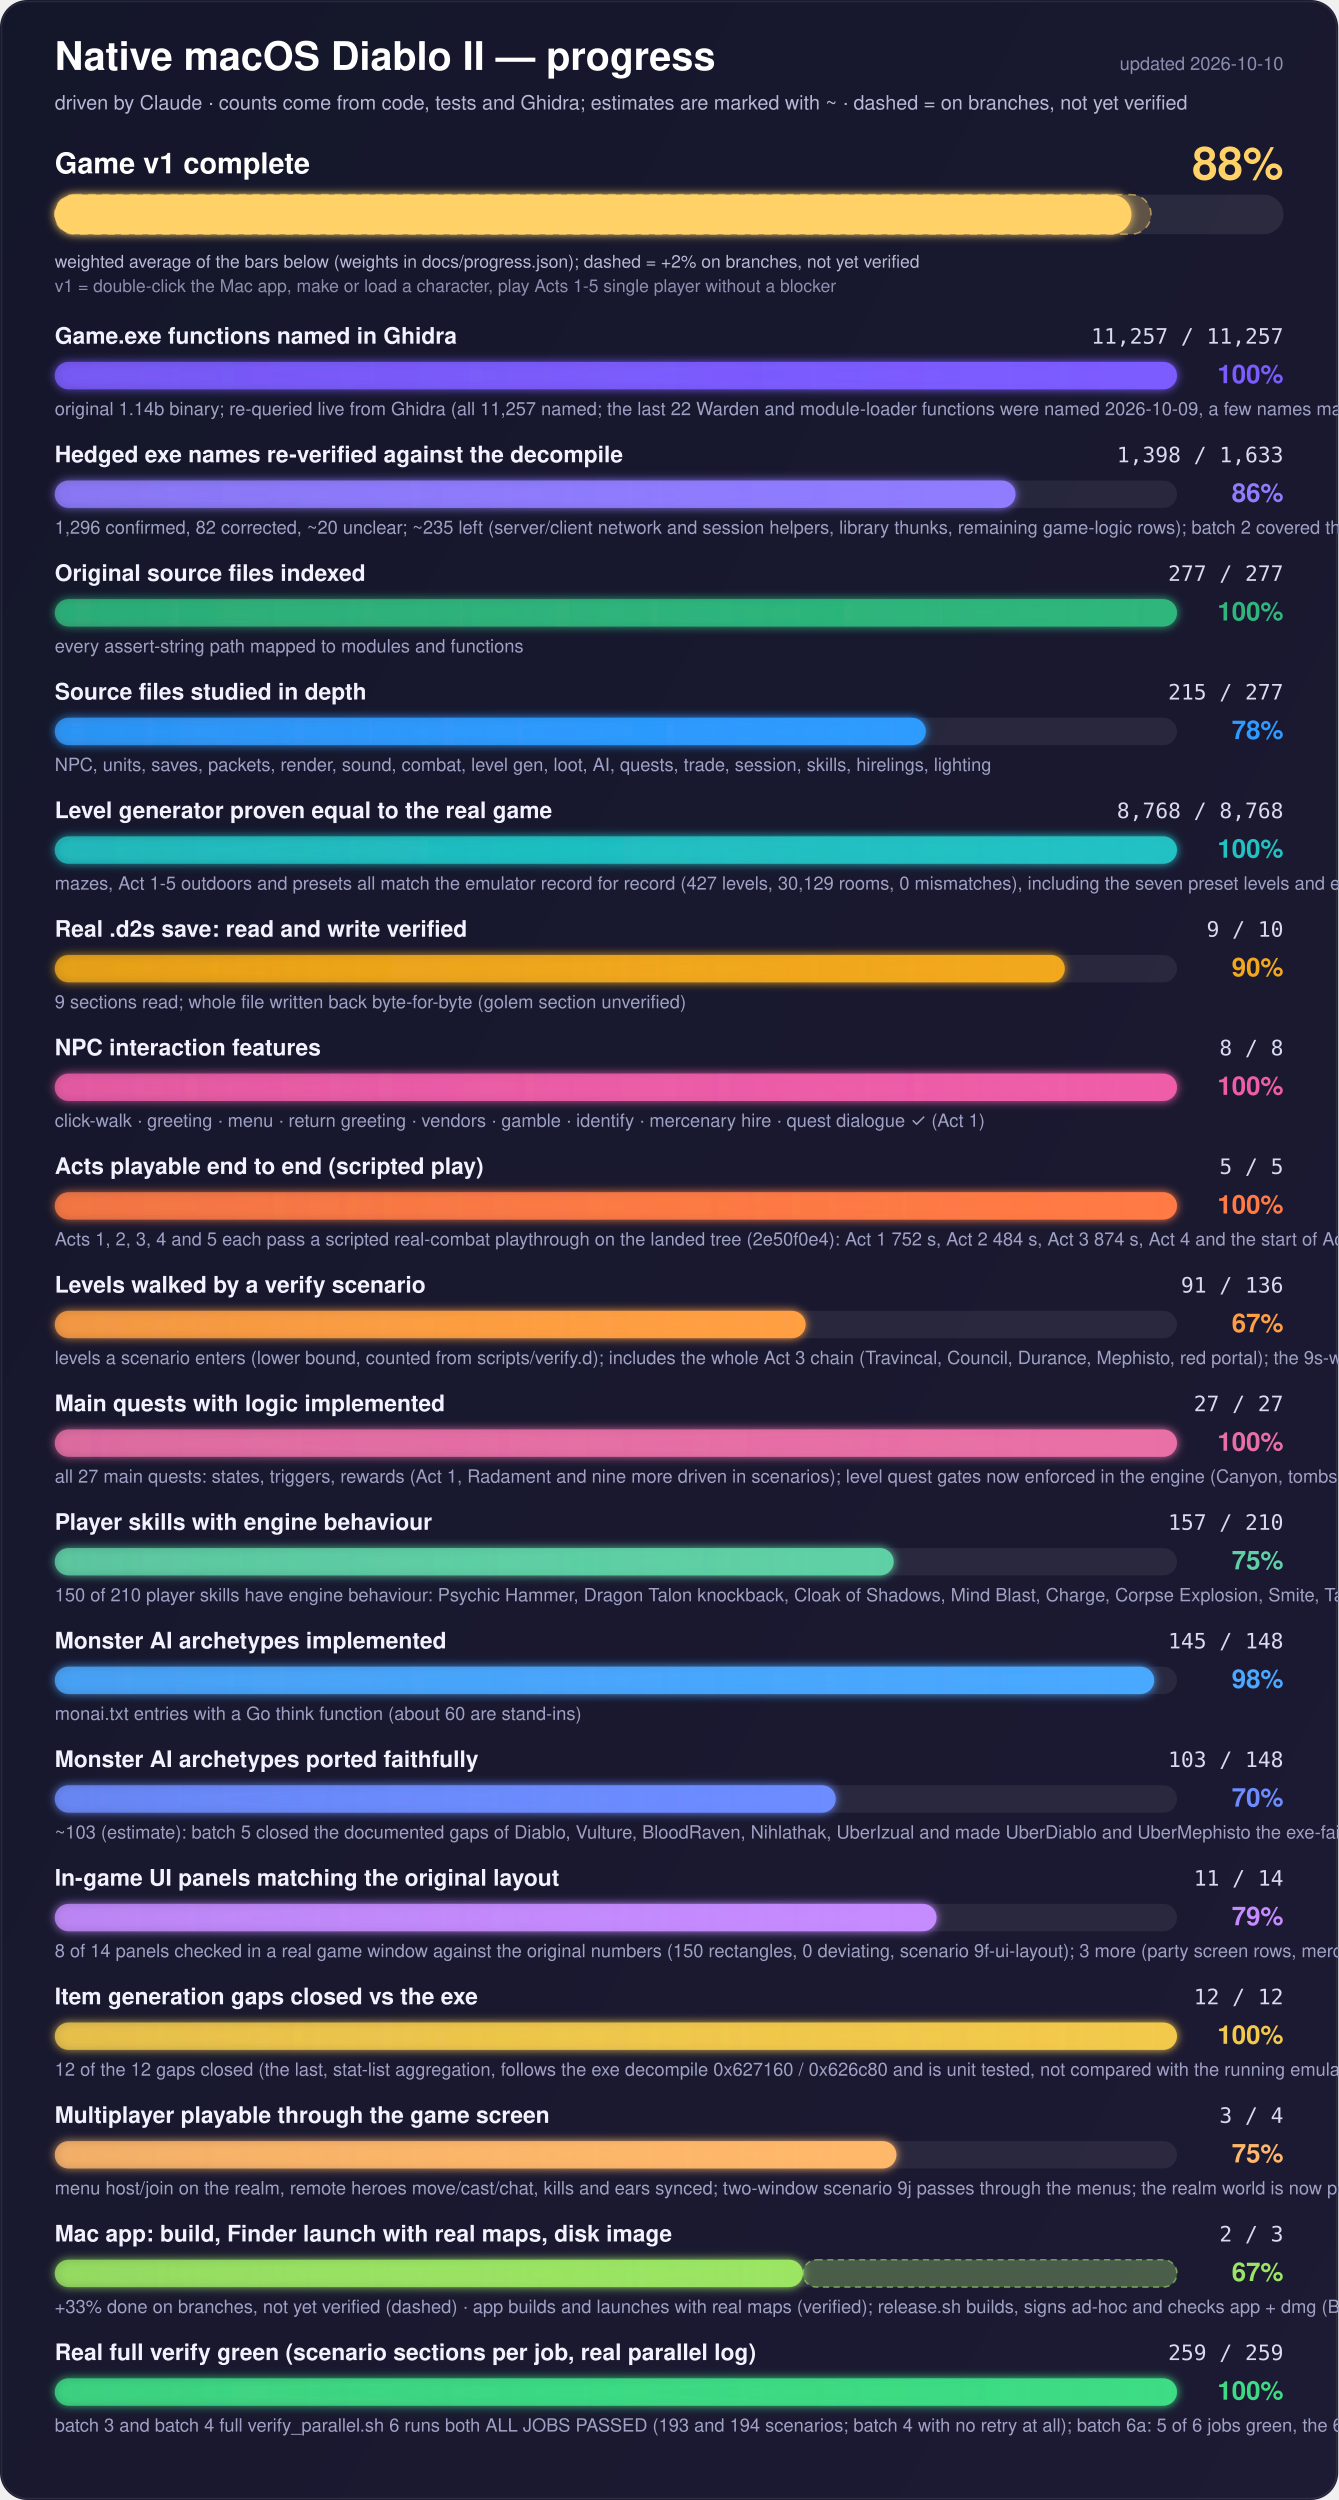
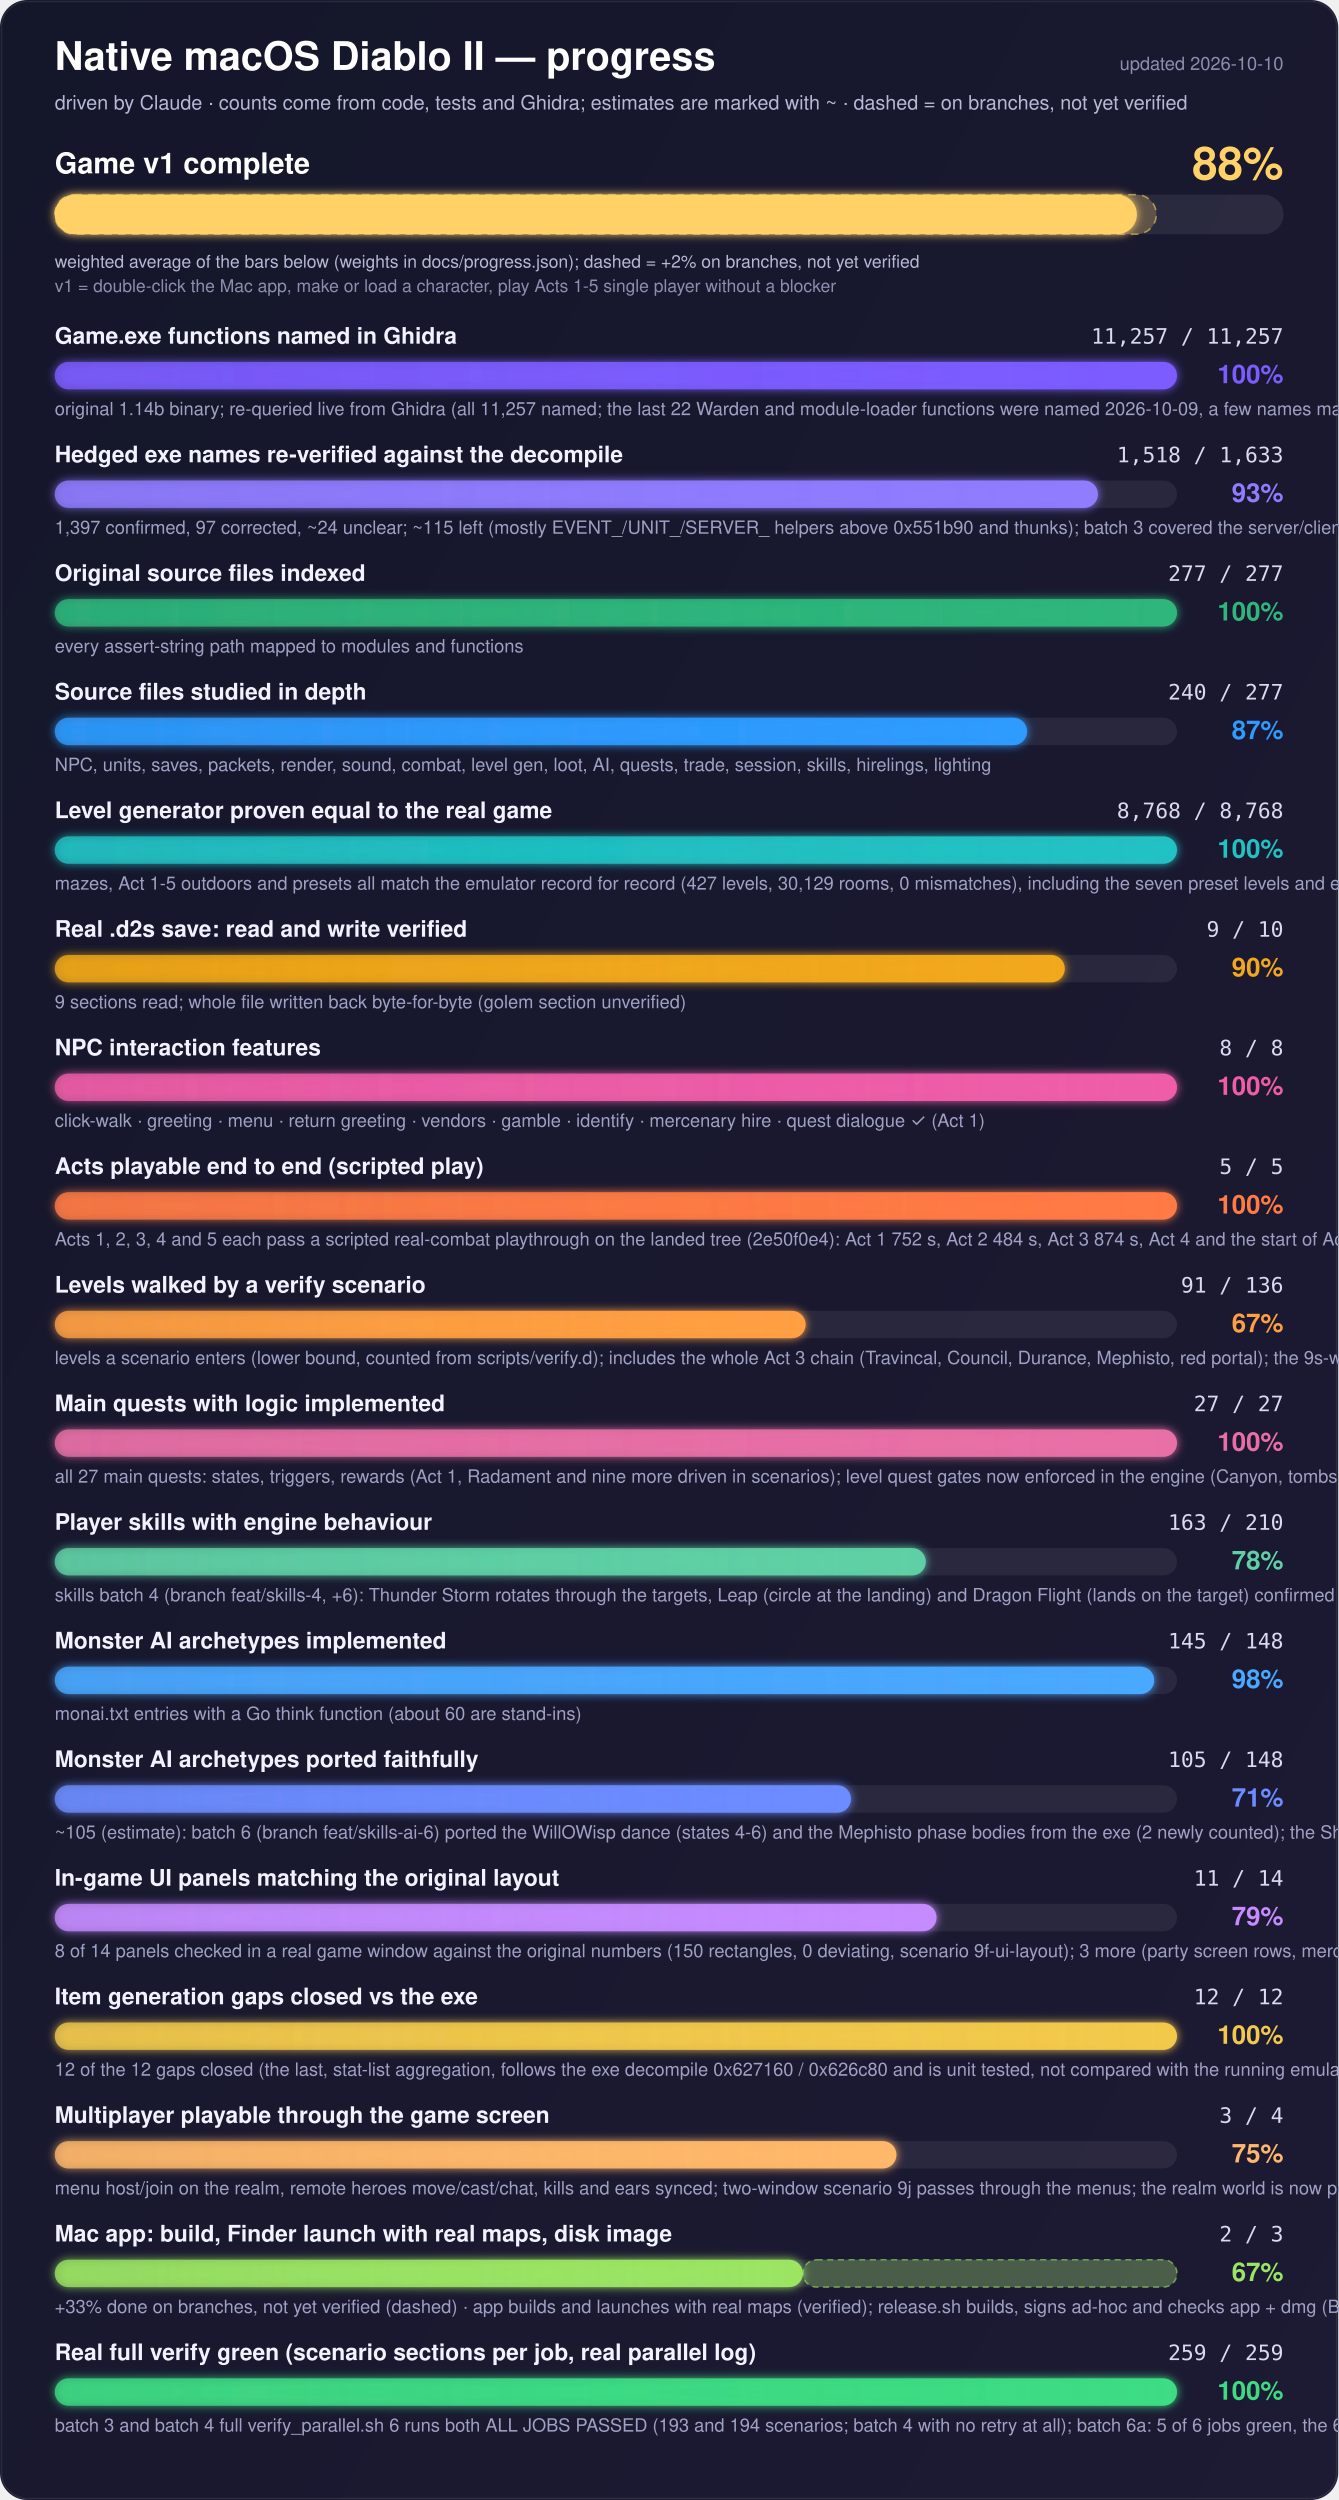
<svg xmlns="http://www.w3.org/2000/svg" width="880" height="1644" viewBox="0 0 880 1644" role="img" aria-label="Native macOS Diablo II — progress">
  <defs>
    <linearGradient id="bg" x1="0" y1="0" x2="1" y2="1">
      <stop offset="0" stop-color="#14162a" />
      <stop offset="1" stop-color="#1d1a33" />
    </linearGradient>
    <linearGradient id="g0" x1="0" y1="0" x2="1" y2="0">
      <stop offset="0" stop-color="#7c5cff" stop-opacity="0.75" />
      <stop offset="1" stop-color="#7c5cff" />
    </linearGradient>
    <linearGradient id="g1" x1="0" y1="0" x2="1" y2="0">
      <stop offset="0" stop-color="#8f7cff" stop-opacity="0.75" />
      <stop offset="1" stop-color="#8f7cff" />
    </linearGradient>
    <linearGradient id="g2" x1="0" y1="0" x2="1" y2="0">
      <stop offset="0" stop-color="#2fb67c" stop-opacity="0.75" />
      <stop offset="1" stop-color="#2fb67c" />
    </linearGradient>
    <linearGradient id="g3" x1="0" y1="0" x2="1" y2="0">
      <stop offset="0" stop-color="#2f9bff" stop-opacity="0.75" />
      <stop offset="1" stop-color="#2f9bff" />
    </linearGradient>
    <linearGradient id="g4" x1="0" y1="0" x2="1" y2="0">
      <stop offset="0" stop-color="#22c1c3" stop-opacity="0.75" />
      <stop offset="1" stop-color="#22c1c3" />
    </linearGradient>
    <linearGradient id="g5" x1="0" y1="0" x2="1" y2="0">
      <stop offset="0" stop-color="#f2a81d" stop-opacity="0.75" />
      <stop offset="1" stop-color="#f2a81d" />
    </linearGradient>
    <linearGradient id="g6" x1="0" y1="0" x2="1" y2="0">
      <stop offset="0" stop-color="#ef5da8" stop-opacity="0.75" />
      <stop offset="1" stop-color="#ef5da8" />
    </linearGradient>
    <linearGradient id="g7" x1="0" y1="0" x2="1" y2="0">
      <stop offset="0" stop-color="#ff7a45" stop-opacity="0.75" />
      <stop offset="1" stop-color="#ff7a45" />
    </linearGradient>
    <linearGradient id="g8" x1="0" y1="0" x2="1" y2="0">
      <stop offset="0" stop-color="#ff9f43" stop-opacity="0.75" />
      <stop offset="1" stop-color="#ff9f43" />
    </linearGradient>
    <linearGradient id="g9" x1="0" y1="0" x2="1" y2="0">
      <stop offset="0" stop-color="#e86fa6" stop-opacity="0.75" />
      <stop offset="1" stop-color="#e86fa6" />
    </linearGradient>
    <linearGradient id="g10" x1="0" y1="0" x2="1" y2="0">
      <stop offset="0" stop-color="#5fd0a5" stop-opacity="0.75" />
      <stop offset="1" stop-color="#5fd0a5" />
    </linearGradient>
    <linearGradient id="g11" x1="0" y1="0" x2="1" y2="0">
      <stop offset="0" stop-color="#4aa8ff" stop-opacity="0.75" />
      <stop offset="1" stop-color="#4aa8ff" />
    </linearGradient>
    <linearGradient id="g12" x1="0" y1="0" x2="1" y2="0">
      <stop offset="0" stop-color="#6c8cff" stop-opacity="0.75" />
      <stop offset="1" stop-color="#6c8cff" />
    </linearGradient>
    <linearGradient id="g13" x1="0" y1="0" x2="1" y2="0">
      <stop offset="0" stop-color="#c58bff" stop-opacity="0.75" />
      <stop offset="1" stop-color="#c58bff" />
    </linearGradient>
    <linearGradient id="g14" x1="0" y1="0" x2="1" y2="0">
      <stop offset="0" stop-color="#f2c94c" stop-opacity="0.75" />
      <stop offset="1" stop-color="#f2c94c" />
    </linearGradient>
    <linearGradient id="g15" x1="0" y1="0" x2="1" y2="0">
      <stop offset="0" stop-color="#ffb86b" stop-opacity="0.75" />
      <stop offset="1" stop-color="#ffb86b" />
    </linearGradient>
    <linearGradient id="g16" x1="0" y1="0" x2="1" y2="0">
      <stop offset="0" stop-color="#9be564" stop-opacity="0.75" />
      <stop offset="1" stop-color="#9be564" />
    </linearGradient>
    <linearGradient id="g17" x1="0" y1="0" x2="1" y2="0">
      <stop offset="0" stop-color="#3ddc84" stop-opacity="0.75" />
      <stop offset="1" stop-color="#3ddc84" />
    </linearGradient>
    <filter id="glow" x="-5%" y="-50%" width="110%" height="200%">
      <feGaussianBlur stdDeviation="3" result="b" />
      <feMerge>
        <feMergeNode in="b" />
        <feMergeNode in="SourceGraphic" />
      </feMerge>
    </filter>
  </defs>
  <rect width="880" height="1644" rx="18" fill="url(#bg)" />
  <rect x="1" y="1" width="878" height="1642" rx="17" fill="none" stroke="#ffffff" stroke-opacity="0.08" />
  <text x="36" y="46" font-family="-apple-system,Segoe UI,Helvetica,Arial,sans-serif" font-size="26" font-weight="700" fill="#ffffff">Native macOS Diablo II — progress</text>
  <text x="36" y="72" font-family="-apple-system,Segoe UI,Helvetica,Arial,sans-serif" font-size="13" fill="#b8b9d6">driven by Claude · counts come from code, tests and Ghidra; estimates are marked with ~ · dashed = on branches, not yet verified</text>
  <text x="844" y="46" text-anchor="end" font-family="-apple-system,Segoe UI,Helvetica,Arial,sans-serif" font-size="12" fill="#8c8eb0">updated 2026-10-10</text>
  <text x="36" y="114" font-family="-apple-system,Segoe UI,Helvetica,Arial,sans-serif" font-size="19" font-weight="700" fill="#ffffff">Game v1 complete</text>
  <text x="844" y="118" text-anchor="end" font-family="-apple-system,Segoe UI,Helvetica,Arial,sans-serif" font-size="30" font-weight="800" fill="#ffd166">88%</text>
  <rect x="36" y="128" width="808" height="26" rx="13" fill="#ffffff" fill-opacity="0.08" />
-   <rect x="36" y="128" width="720.9" height="26" rx="13" fill="#ffd166" fill-opacity="0.25" stroke="#ffd166" stroke-opacity="0.6" stroke-dasharray="5 4" />
-   <rect x="36" y="128" width="708.0" height="26" rx="13" fill="#ffd166" filter="url(#glow)" />
+   <rect x="36" y="128" width="724.4" height="26" rx="13" fill="#ffd166" fill-opacity="0.25" stroke="#ffd166" stroke-opacity="0.6" stroke-dasharray="5 4" />
+   <rect x="36" y="128" width="711.6" height="26" rx="13" fill="#ffd166" filter="url(#glow)" />
  <text x="36" y="176" font-family="-apple-system,Segoe UI,Helvetica,Arial,sans-serif" font-size="11.5" fill="#b8b9d6">weighted average of the bars below (weights in docs/progress.json); dashed = +2% on branches, not yet verified</text>
  <text x="36" y="192" font-family="-apple-system,Segoe UI,Helvetica,Arial,sans-serif" font-size="11.5" fill="#8c8eb0">v1 = double-click the Mac app, make or load a character, play Acts 1-5 single player without a blocker</text>
  <text x="36" y="226" font-family="-apple-system,Segoe UI,Helvetica,Arial,sans-serif" font-size="15" font-weight="600" fill="#f2f2ff">Game.exe functions named in Ghidra</text>
  <text x="844" y="226" text-anchor="end" font-family="ui-monospace,SFMono-Regular,Menlo,monospace" font-size="14" fill="#d8d9f2">11,257 / 11,257</text>
  <rect x="36" y="238" width="738" height="18" rx="9" fill="#ffffff" fill-opacity="0.07" />
  <rect x="36" y="238" width="738.0" height="18" rx="9" fill="url(#g0)" filter="url(#glow)" />
  <text x="844" y="252" text-anchor="end" font-family="-apple-system,Segoe UI,Helvetica,Arial,sans-serif" font-size="17" font-weight="700" fill="#7c5cff">100%</text>
  <text x="36" y="273" font-family="-apple-system,Segoe UI,Helvetica,Arial,sans-serif" font-size="12" fill="#9fa1c4">original 1.14b binary; re-queried live from Ghidra (all 11,257 named; the last 22 Warden and module-loader functions were named 2026-10-09, a few names marked unverified)</text>
  <text x="36" y="304" font-family="-apple-system,Segoe UI,Helvetica,Arial,sans-serif" font-size="15" font-weight="600" fill="#f2f2ff">Hedged exe names re-verified against the decompile</text>
-   <text x="844" y="304" text-anchor="end" font-family="ui-monospace,SFMono-Regular,Menlo,monospace" font-size="14" fill="#d8d9f2">1,398 / 1,633</text>
+   <text x="844" y="304" text-anchor="end" font-family="ui-monospace,SFMono-Regular,Menlo,monospace" font-size="14" fill="#d8d9f2">1,518 / 1,633</text>
  <rect x="36" y="316" width="738" height="18" rx="9" fill="#ffffff" fill-opacity="0.07" />
-   <rect x="36" y="316" width="631.8" height="18" rx="9" fill="url(#g1)" filter="url(#glow)" />
-   <text x="844" y="330" text-anchor="end" font-family="-apple-system,Segoe UI,Helvetica,Arial,sans-serif" font-size="17" font-weight="700" fill="#8f7cff">86%</text>
-   <text x="36" y="351" font-family="-apple-system,Segoe UI,Helvetica,Arial,sans-serif" font-size="12" fill="#9fa1c4">1,296 confirmed, 82 corrected, ~20 unclear; ~235 left (server/client network and session helpers, library thunks, remaining game-logic rows); batch 2 covered the missile/CLTDO/CLTST block (~ estimate of the total)</text>
+   <rect x="36" y="316" width="686.0" height="18" rx="9" fill="url(#g1)" filter="url(#glow)" />
+   <text x="844" y="330" text-anchor="end" font-family="-apple-system,Segoe UI,Helvetica,Arial,sans-serif" font-size="17" font-weight="700" fill="#8f7cff">93%</text>
+   <text x="36" y="351" font-family="-apple-system,Segoe UI,Helvetica,Arial,sans-serif" font-size="12" fill="#9fa1c4">1,397 confirmed, 97 corrected, ~24 unclear; ~115 left (mostly EVENT_/UNIT_/SERVER_ helpers above 0x551b90 and thunks); batch 3 covered the server/client/save/arena helpers 0x528000-0x551b90, batch 2 covered the missile/CLTDO/CLTST block (~ estimate of the total)</text>
  <text x="36" y="382" font-family="-apple-system,Segoe UI,Helvetica,Arial,sans-serif" font-size="15" font-weight="600" fill="#f2f2ff">Original source files indexed</text>
  <text x="844" y="382" text-anchor="end" font-family="ui-monospace,SFMono-Regular,Menlo,monospace" font-size="14" fill="#d8d9f2">277 / 277</text>
  <rect x="36" y="394" width="738" height="18" rx="9" fill="#ffffff" fill-opacity="0.07" />
  <rect x="36" y="394" width="738.0" height="18" rx="9" fill="url(#g2)" filter="url(#glow)" />
  <text x="844" y="408" text-anchor="end" font-family="-apple-system,Segoe UI,Helvetica,Arial,sans-serif" font-size="17" font-weight="700" fill="#2fb67c">100%</text>
  <text x="36" y="429" font-family="-apple-system,Segoe UI,Helvetica,Arial,sans-serif" font-size="12" fill="#9fa1c4">every assert-string path mapped to modules and functions</text>
  <text x="36" y="460" font-family="-apple-system,Segoe UI,Helvetica,Arial,sans-serif" font-size="15" font-weight="600" fill="#f2f2ff">Source files studied in depth</text>
-   <text x="844" y="460" text-anchor="end" font-family="ui-monospace,SFMono-Regular,Menlo,monospace" font-size="14" fill="#d8d9f2">215 / 277</text>
+   <text x="844" y="460" text-anchor="end" font-family="ui-monospace,SFMono-Regular,Menlo,monospace" font-size="14" fill="#d8d9f2">240 / 277</text>
  <rect x="36" y="472" width="738" height="18" rx="9" fill="#ffffff" fill-opacity="0.07" />
-   <rect x="36" y="472" width="572.8" height="18" rx="9" fill="url(#g3)" filter="url(#glow)" />
-   <text x="844" y="486" text-anchor="end" font-family="-apple-system,Segoe UI,Helvetica,Arial,sans-serif" font-size="17" font-weight="700" fill="#2f9bff">78%</text>
+   <rect x="36" y="472" width="639.4" height="18" rx="9" fill="url(#g3)" filter="url(#glow)" />
+   <text x="844" y="486" text-anchor="end" font-family="-apple-system,Segoe UI,Helvetica,Arial,sans-serif" font-size="17" font-weight="700" fill="#2f9bff">87%</text>
  <text x="36" y="507" font-family="-apple-system,Segoe UI,Helvetica,Arial,sans-serif" font-size="12" fill="#9fa1c4">NPC, units, saves, packets, render, sound, combat, level gen, loot, AI, quests, trade, session, skills, hirelings, lighting</text>
  <text x="36" y="538" font-family="-apple-system,Segoe UI,Helvetica,Arial,sans-serif" font-size="15" font-weight="600" fill="#f2f2ff">Level generator proven equal to the real game</text>
  <text x="844" y="538" text-anchor="end" font-family="ui-monospace,SFMono-Regular,Menlo,monospace" font-size="14" fill="#d8d9f2">8,768 / 8,768</text>
  <rect x="36" y="550" width="738" height="18" rx="9" fill="#ffffff" fill-opacity="0.07" />
  <rect x="36" y="550" width="738.0" height="18" rx="9" fill="url(#g4)" filter="url(#glow)" />
  <text x="844" y="564" text-anchor="end" font-family="-apple-system,Segoe UI,Helvetica,Arial,sans-serif" font-size="17" font-weight="700" fill="#22c1c3">100%</text>
  <text x="36" y="585" font-family="-apple-system,Segoe UI,Helvetica,Arial,sans-serif" font-size="12" fill="#9fa1c4">mazes, Act 1-5 outdoors and presets all match the emulator record for record (427 levels, 30,129 rooms, 0 mismatches), including the seven preset levels and exact maze tiles; landed</text>
  <text x="36" y="616" font-family="-apple-system,Segoe UI,Helvetica,Arial,sans-serif" font-size="15" font-weight="600" fill="#f2f2ff">Real .d2s save: read and write verified</text>
  <text x="844" y="616" text-anchor="end" font-family="ui-monospace,SFMono-Regular,Menlo,monospace" font-size="14" fill="#d8d9f2">9 / 10</text>
  <rect x="36" y="628" width="738" height="18" rx="9" fill="#ffffff" fill-opacity="0.07" />
  <rect x="36" y="628" width="664.2" height="18" rx="9" fill="url(#g5)" filter="url(#glow)" />
  <text x="844" y="642" text-anchor="end" font-family="-apple-system,Segoe UI,Helvetica,Arial,sans-serif" font-size="17" font-weight="700" fill="#f2a81d">90%</text>
  <text x="36" y="663" font-family="-apple-system,Segoe UI,Helvetica,Arial,sans-serif" font-size="12" fill="#9fa1c4">9 sections read; whole file written back byte-for-byte (golem section unverified)</text>
  <text x="36" y="694" font-family="-apple-system,Segoe UI,Helvetica,Arial,sans-serif" font-size="15" font-weight="600" fill="#f2f2ff">NPC interaction features</text>
  <text x="844" y="694" text-anchor="end" font-family="ui-monospace,SFMono-Regular,Menlo,monospace" font-size="14" fill="#d8d9f2">8 / 8</text>
  <rect x="36" y="706" width="738" height="18" rx="9" fill="#ffffff" fill-opacity="0.07" />
  <rect x="36" y="706" width="738.0" height="18" rx="9" fill="url(#g6)" filter="url(#glow)" />
  <text x="844" y="720" text-anchor="end" font-family="-apple-system,Segoe UI,Helvetica,Arial,sans-serif" font-size="17" font-weight="700" fill="#ef5da8">100%</text>
  <text x="36" y="741" font-family="-apple-system,Segoe UI,Helvetica,Arial,sans-serif" font-size="12" fill="#9fa1c4">click-walk · greeting · menu · return greeting · vendors · gamble · identify · mercenary hire · quest dialogue ✓ (Act 1)</text>
  <text x="36" y="772" font-family="-apple-system,Segoe UI,Helvetica,Arial,sans-serif" font-size="15" font-weight="600" fill="#f2f2ff">Acts playable end to end (scripted play)</text>
  <text x="844" y="772" text-anchor="end" font-family="ui-monospace,SFMono-Regular,Menlo,monospace" font-size="14" fill="#d8d9f2">5 / 5</text>
  <rect x="36" y="784" width="738" height="18" rx="9" fill="#ffffff" fill-opacity="0.07" />
  <rect x="36" y="784" width="738.0" height="18" rx="9" fill="url(#g7)" filter="url(#glow)" />
  <text x="844" y="798" text-anchor="end" font-family="-apple-system,Segoe UI,Helvetica,Arial,sans-serif" font-size="17" font-weight="700" fill="#ff7a45">100%</text>
  <text x="36" y="819" font-family="-apple-system,Segoe UI,Helvetica,Arial,sans-serif" font-size="12" fill="#9fa1c4">Acts 1, 2, 3, 4 and 5 each pass a scripted real-combat playthrough on the landed tree (2e50f0e4): Act 1 752 s, Act 2 484 s, Act 3 874 s, Act 4 and the start of Act 5 in the full verify, Act 5 caves 574 s</text>
  <text x="36" y="850" font-family="-apple-system,Segoe UI,Helvetica,Arial,sans-serif" font-size="15" font-weight="600" fill="#f2f2ff">Levels walked by a verify scenario</text>
  <text x="844" y="850" text-anchor="end" font-family="ui-monospace,SFMono-Regular,Menlo,monospace" font-size="14" fill="#d8d9f2">91 / 136</text>
  <rect x="36" y="862" width="738" height="18" rx="9" fill="#ffffff" fill-opacity="0.07" />
  <rect x="36" y="862" width="493.8" height="18" rx="9" fill="url(#g8)" filter="url(#glow)" />
  <text x="844" y="876" text-anchor="end" font-family="-apple-system,Segoe UI,Helvetica,Arial,sans-serif" font-size="17" font-weight="700" fill="#ff9f43">67%</text>
  <text x="36" y="897" font-family="-apple-system,Segoe UI,Helvetica,Arial,sans-serif" font-size="12" fill="#9fa1c4">levels a scenario enters (lower bound, counted from scripts/verify.d); includes the whole Act 3 chain (Travincal, Council, Durance, Mephisto, red portal); the 9s-walk scenarios add 39: Act 1 caves, Burial Grounds, Crypt, Mausoleum, Forgotten Tower and Cellars, Monastery to Catacombs 2, Act 2 Palace Cellar 2 / Stony Tombs / Halls 3, Act 3 temples, Act 5 ice caves and Nihlathak temple chain</text>
  <text x="36" y="928" font-family="-apple-system,Segoe UI,Helvetica,Arial,sans-serif" font-size="15" font-weight="600" fill="#f2f2ff">Main quests with logic implemented</text>
  <text x="844" y="928" text-anchor="end" font-family="ui-monospace,SFMono-Regular,Menlo,monospace" font-size="14" fill="#d8d9f2">27 / 27</text>
  <rect x="36" y="940" width="738" height="18" rx="9" fill="#ffffff" fill-opacity="0.07" />
  <rect x="36" y="940" width="738.0" height="18" rx="9" fill="url(#g9)" filter="url(#glow)" />
  <text x="844" y="954" text-anchor="end" font-family="-apple-system,Segoe UI,Helvetica,Arial,sans-serif" font-size="17" font-weight="700" fill="#e86fa6">100%</text>
  <text x="36" y="975" font-family="-apple-system,Segoe UI,Helvetica,Arial,sans-serif" font-size="12" fill="#9fa1c4">all 27 main quests: states, triggers, rewards (Act 1, Radament and nine more driven in scenarios); level quest gates now enforced in the engine (Canyon, tombs, Palace, Durance, Worldstone levels)</text>
  <text x="36" y="1006" font-family="-apple-system,Segoe UI,Helvetica,Arial,sans-serif" font-size="15" font-weight="600" fill="#f2f2ff">Player skills with engine behaviour</text>
-   <text x="844" y="1006" text-anchor="end" font-family="ui-monospace,SFMono-Regular,Menlo,monospace" font-size="14" fill="#d8d9f2">157 / 210</text>
+   <text x="844" y="1006" text-anchor="end" font-family="ui-monospace,SFMono-Regular,Menlo,monospace" font-size="14" fill="#d8d9f2">163 / 210</text>
  <rect x="36" y="1018" width="738" height="18" rx="9" fill="#ffffff" fill-opacity="0.07" />
-   <rect x="36" y="1018" width="551.7" height="18" rx="9" fill="url(#g10)" filter="url(#glow)" />
-   <text x="844" y="1032" text-anchor="end" font-family="-apple-system,Segoe UI,Helvetica,Arial,sans-serif" font-size="17" font-weight="700" fill="#5fd0a5">75%</text>
-   <text x="36" y="1053" font-family="-apple-system,Segoe UI,Helvetica,Arial,sans-serif" font-size="12" fill="#9fa1c4">150 of 210 player skills have engine behaviour: Psychic Hammer, Dragon Talon knockback, Cloak of Shadows, Mind Blast, Charge, Corpse Explosion, Smite, Taunt and Redemption re-read from the exe; Revive life roll, Sanctuary (undead filter + knockback), Holy Bolt on allies, Energy Shield absorb, Corpse Explosion falloff, Redemption cost and Smite with Holy Shield now follow the exe (no change to the count: these already ran); all 26 missile movement/hit gaps (Meteor, Blizzard, Volcano, Frozen Orb nova, Bone Wall, shouts, Rabies and others) landed with real function bodies; natural mana regeneration landed; Meteor/Blizzard burning ground now hurts players (PvP fractional carry); skills batch 3 (branch feat/skills-3): Feral Rage and Maul stack by count, Wearwolf and Wearbear toggle, Leap Attack single victim, Dragon Claw and Dragon Tail follow the exe (+7); Leap, Dragon Flight, Thunder Storm, Conversion and the three totem auras re-read and corrected but still partial</text>
+   <rect x="36" y="1018" width="572.8" height="18" rx="9" fill="url(#g10)" filter="url(#glow)" />
+   <text x="844" y="1032" text-anchor="end" font-family="-apple-system,Segoe UI,Helvetica,Arial,sans-serif" font-size="17" font-weight="700" fill="#5fd0a5">78%</text>
+   <text x="36" y="1053" font-family="-apple-system,Segoe UI,Helvetica,Arial,sans-serif" font-size="12" fill="#9fa1c4">skills batch 4 (branch feat/skills-4, +6): Thunder Storm rotates through the targets, Leap (circle at the landing) and Dragon Flight (lands on the target) confirmed against the exe, Bone Prison 12-cell ring, Poison Explosion eight stationary clouds, Blessed Hammer spiral path plus Concentration scale; Static Field callback re-read (floor is a gate); earlier: 150 of 210 player skills have engine behaviour:Psychic Hammer, Dragon Talon knockback, Cloak of Shadows, Mind Blast, Charge, Corpse Explosion, Smite, Taunt and Redemption re-read from the exe; Revive life roll, Sanctuary (undead filter + knockback), Holy Bolt on allies, Energy Shield absorb, Corpse Explosion falloff, Redemption cost and Smite with Holy Shield now follow the exe (no change to the count: these already ran); all 26 missile movement/hit gaps (Meteor, Blizzard, Volcano, Frozen Orb nova, Bone Wall, shouts, Rabies and others) landed with real function bodies; natural mana regeneration landed; Meteor/Blizzard burning ground now hurts players (PvP fractional carry); skills batch 3 (branch feat/skills-3): Feral Rage and Maul stack by count, Wearwolf and Wearbear toggle, Leap Attack single victim, Dragon Claw and Dragon Tail follow the exe (+7); Leap, Dragon Flight, Thunder Storm, Conversion and the three totem auras re-read and corrected but still partial</text>
  <text x="36" y="1084" font-family="-apple-system,Segoe UI,Helvetica,Arial,sans-serif" font-size="15" font-weight="600" fill="#f2f2ff">Monster AI archetypes implemented</text>
  <text x="844" y="1084" text-anchor="end" font-family="ui-monospace,SFMono-Regular,Menlo,monospace" font-size="14" fill="#d8d9f2">145 / 148</text>
  <rect x="36" y="1096" width="738" height="18" rx="9" fill="#ffffff" fill-opacity="0.07" />
  <rect x="36" y="1096" width="723.0" height="18" rx="9" fill="url(#g11)" filter="url(#glow)" />
  <text x="844" y="1110" text-anchor="end" font-family="-apple-system,Segoe UI,Helvetica,Arial,sans-serif" font-size="17" font-weight="700" fill="#4aa8ff">98%</text>
  <text x="36" y="1131" font-family="-apple-system,Segoe UI,Helvetica,Arial,sans-serif" font-size="12" fill="#9fa1c4">monai.txt entries with a Go think function (about 60 are stand-ins)</text>
  <text x="36" y="1162" font-family="-apple-system,Segoe UI,Helvetica,Arial,sans-serif" font-size="15" font-weight="600" fill="#f2f2ff">Monster AI archetypes ported faithfully</text>
-   <text x="844" y="1162" text-anchor="end" font-family="ui-monospace,SFMono-Regular,Menlo,monospace" font-size="14" fill="#d8d9f2">103 / 148</text>
+   <text x="844" y="1162" text-anchor="end" font-family="ui-monospace,SFMono-Regular,Menlo,monospace" font-size="14" fill="#d8d9f2">105 / 148</text>
  <rect x="36" y="1174" width="738" height="18" rx="9" fill="#ffffff" fill-opacity="0.07" />
-   <rect x="36" y="1174" width="513.6" height="18" rx="9" fill="url(#g12)" filter="url(#glow)" />
-   <text x="844" y="1188" text-anchor="end" font-family="-apple-system,Segoe UI,Helvetica,Arial,sans-serif" font-size="17" font-weight="700" fill="#6c8cff">70%</text>
-   <text x="36" y="1209" font-family="-apple-system,Segoe UI,Helvetica,Arial,sans-serif" font-size="12" fill="#9fa1c4">~103 (estimate): batch 5 closed the documented gaps of Diablo, Vulture, BloodRaven, Nihlathak, UberIzual and made UberDiablo and UberMephisto the exe-faithful stops (7 newly counted; Izual, Summoner, Duriel, Andariel and Smith were re-read and only got hooks, not counted again); batch 4 ported AssassinSentry, CycleOfLife and JarJar (the last entries still on stand-ins); batch 3 ported 8 more from the exe think functions (DesertTurret, CatapultSpotter, Imp, DeathSentry, DruidBear, DruidWolf, DarkWanderer, BladeCreeper); engine hooks they need are optional host interfaces</text>
+   <rect x="36" y="1174" width="523.6" height="18" rx="9" fill="url(#g12)" filter="url(#glow)" />
+   <text x="844" y="1188" text-anchor="end" font-family="-apple-system,Segoe UI,Helvetica,Arial,sans-serif" font-size="17" font-weight="700" fill="#6c8cff">71%</text>
+   <text x="36" y="1209" font-family="-apple-system,Segoe UI,Helvetica,Arial,sans-serif" font-size="12" fill="#9fa1c4">~105 (estimate): batch 6 (branch feat/skills-ai-6) ported the WillOWisp dance (states 4-6) and the Mephisto phase bodies from the exe (2 newly counted); the Shadow Master scoring and candidate stack are ported too but no game host feeds them yet, so it is not counted; Overseer got its quest hook; batch 5 closed the documented gaps of Diablo, Vulture, BloodRaven, Nihlathak, UberIzual and made UberDiablo and UberMephisto the exe-faithful stops (7 newly counted; Izual, Summoner, Duriel, Andariel and Smith were re-read and only got hooks, not counted again); batch 4 ported AssassinSentry, CycleOfLife and JarJar (the last entries still on stand-ins); batch 3 ported 8 more from the exe think functions (DesertTurret, CatapultSpotter, Imp, DeathSentry, DruidBear, DruidWolf, DarkWanderer, BladeCreeper); engine hooks they need are optional host interfaces</text>
  <text x="36" y="1240" font-family="-apple-system,Segoe UI,Helvetica,Arial,sans-serif" font-size="15" font-weight="600" fill="#f2f2ff">In-game UI panels matching the original layout</text>
  <text x="844" y="1240" text-anchor="end" font-family="ui-monospace,SFMono-Regular,Menlo,monospace" font-size="14" fill="#d8d9f2">11 / 14</text>
  <rect x="36" y="1252" width="738" height="18" rx="9" fill="#ffffff" fill-opacity="0.07" />
  <rect x="36" y="1252" width="579.9" height="18" rx="9" fill="url(#g13)" filter="url(#glow)" />
  <text x="844" y="1266" text-anchor="end" font-family="-apple-system,Segoe UI,Helvetica,Arial,sans-serif" font-size="17" font-weight="700" fill="#c58bff">79%</text>
  <text x="36" y="1287" font-family="-apple-system,Segoe UI,Helvetica,Arial,sans-serif" font-size="12" fill="#9fa1c4">8 of 14 panels checked in a real game window against the original numbers (150 rectangles, 0 deviating, scenario 9f-ui-layout); 3 more (party screen rows, mercenary panel, help screen) have layouts read from the exe and unit tested against golden numbers, not yet seen in a running window; move-gold dialog and NPC menu still unchecked</text>
  <text x="36" y="1318" font-family="-apple-system,Segoe UI,Helvetica,Arial,sans-serif" font-size="15" font-weight="600" fill="#f2f2ff">Item generation gaps closed vs the exe</text>
  <text x="844" y="1318" text-anchor="end" font-family="ui-monospace,SFMono-Regular,Menlo,monospace" font-size="14" fill="#d8d9f2">12 / 12</text>
  <rect x="36" y="1330" width="738" height="18" rx="9" fill="#ffffff" fill-opacity="0.07" />
  <rect x="36" y="1330" width="738.0" height="18" rx="9" fill="url(#g14)" filter="url(#glow)" />
  <text x="844" y="1344" text-anchor="end" font-family="-apple-system,Segoe UI,Helvetica,Arial,sans-serif" font-size="17" font-weight="700" fill="#f2c94c">100%</text>
  <text x="36" y="1365" font-family="-apple-system,Segoe UI,Helvetica,Arial,sans-serif" font-size="12" fill="#9fa1c4">12 of the 12 gaps closed (the last, stat-list aggregation, follows the exe decompile 0x627160 / 0x626c80 and is unit tested, not compared with the running emulator); not wired into every drop path yet</text>
  <text x="36" y="1396" font-family="-apple-system,Segoe UI,Helvetica,Arial,sans-serif" font-size="15" font-weight="600" fill="#f2f2ff">Multiplayer playable through the game screen</text>
  <text x="844" y="1396" text-anchor="end" font-family="ui-monospace,SFMono-Regular,Menlo,monospace" font-size="14" fill="#d8d9f2">3 / 4</text>
  <rect x="36" y="1408" width="738" height="18" rx="9" fill="#ffffff" fill-opacity="0.07" />
  <rect x="36" y="1408" width="553.5" height="18" rx="9" fill="url(#g15)" filter="url(#glow)" />
  <text x="844" y="1422" text-anchor="end" font-family="-apple-system,Segoe UI,Helvetica,Arial,sans-serif" font-size="17" font-weight="700" fill="#ffb86b">75%</text>
  <text x="36" y="1443" font-family="-apple-system,Segoe UI,Helvetica,Arial,sans-serif" font-size="12" fill="#9fa1c4">menu host/join on the realm, remote heroes move/cast/chat, kills and ears synced; two-window scenario 9j passes through the menus; the realm world is now per level (a hero only receives and affects its level, level change handoff, heroes in other levels hidden, party/roster global) with two-client unit tests (feat/realm-per-level), not yet seen in two game windows (96-multiplayer, 9j-realm-multiplayer, 9d-party-trade, 9f-pvp-skills-ear still to run alone); trade works over the legacy path</text>
  <text x="36" y="1474" font-family="-apple-system,Segoe UI,Helvetica,Arial,sans-serif" font-size="15" font-weight="600" fill="#f2f2ff">Mac app: build, Finder launch with real maps, disk image</text>
  <text x="844" y="1474" text-anchor="end" font-family="ui-monospace,SFMono-Regular,Menlo,monospace" font-size="14" fill="#d8d9f2">2 / 3</text>
  <rect x="36" y="1486" width="738" height="18" rx="9" fill="#ffffff" fill-opacity="0.07" />
  <rect x="36" y="1486" width="492.0" height="18" rx="9" fill="url(#g16)" filter="url(#glow)" />
  <rect x="528.0" y="1486" width="246.0" height="18" rx="9" fill="#9be564" fill-opacity="0.28" stroke="#9be564" stroke-opacity="0.6" stroke-dasharray="4 3" />
  <text x="844" y="1500" text-anchor="end" font-family="-apple-system,Segoe UI,Helvetica,Arial,sans-serif" font-size="17" font-weight="700" fill="#9be564">67%</text>
  <text x="36" y="1521" font-family="-apple-system,Segoe UI,Helvetica,Arial,sans-serif" font-size="12" fill="#9fa1c4">+33% done on branches, not yet verified (dashed) · app builds and launches with real maps (verified); release.sh builds, signs ad-hoc and checks app + dmg (BUNDLE OK); the disk image install is rehearsed by scripts/dmg_install_check.sh (quarantine, mount, copy, verify) but has not been opened in Finder by a human; the desktop app was rebuilt from the landed tree</text>
  <text x="36" y="1552" font-family="-apple-system,Segoe UI,Helvetica,Arial,sans-serif" font-size="15" font-weight="600" fill="#f2f2ff">Real full verify green (scenario sections per job, real parallel log)</text>
  <text x="844" y="1552" text-anchor="end" font-family="ui-monospace,SFMono-Regular,Menlo,monospace" font-size="14" fill="#d8d9f2">259 / 259</text>
  <rect x="36" y="1564" width="738" height="18" rx="9" fill="#ffffff" fill-opacity="0.07" />
  <rect x="36" y="1564" width="738.0" height="18" rx="9" fill="url(#g17)" filter="url(#glow)" />
  <text x="844" y="1578" text-anchor="end" font-family="-apple-system,Segoe UI,Helvetica,Arial,sans-serif" font-size="17" font-weight="700" fill="#3ddc84">100%</text>
  <text x="36" y="1599" font-family="-apple-system,Segoe UI,Helvetica,Arial,sans-serif" font-size="12" fill="#9fa1c4">batch 3 and batch 4 full verify_parallel.sh 6 runs both ALL JOBS PASSED (193 and 194 scenarios; batch 4 with no retry at all); batch 6a: 5 of 6 jobs green, the 6th red only on a scenario that crossed the new level quest gates (fixed in the scenario, passed alone); batch 6b run 31638 and batch 7 run 7644 passed (6th and 7th clean in a row); batch 8 run 36803 had two red scenarios (92-objects2, 93-objects-gaps; fixed and re-run alone, no clean full run on the final tree); batch 9 run 98647 passed fully, so the current streak is 1 clean full verify</text>
</svg>
